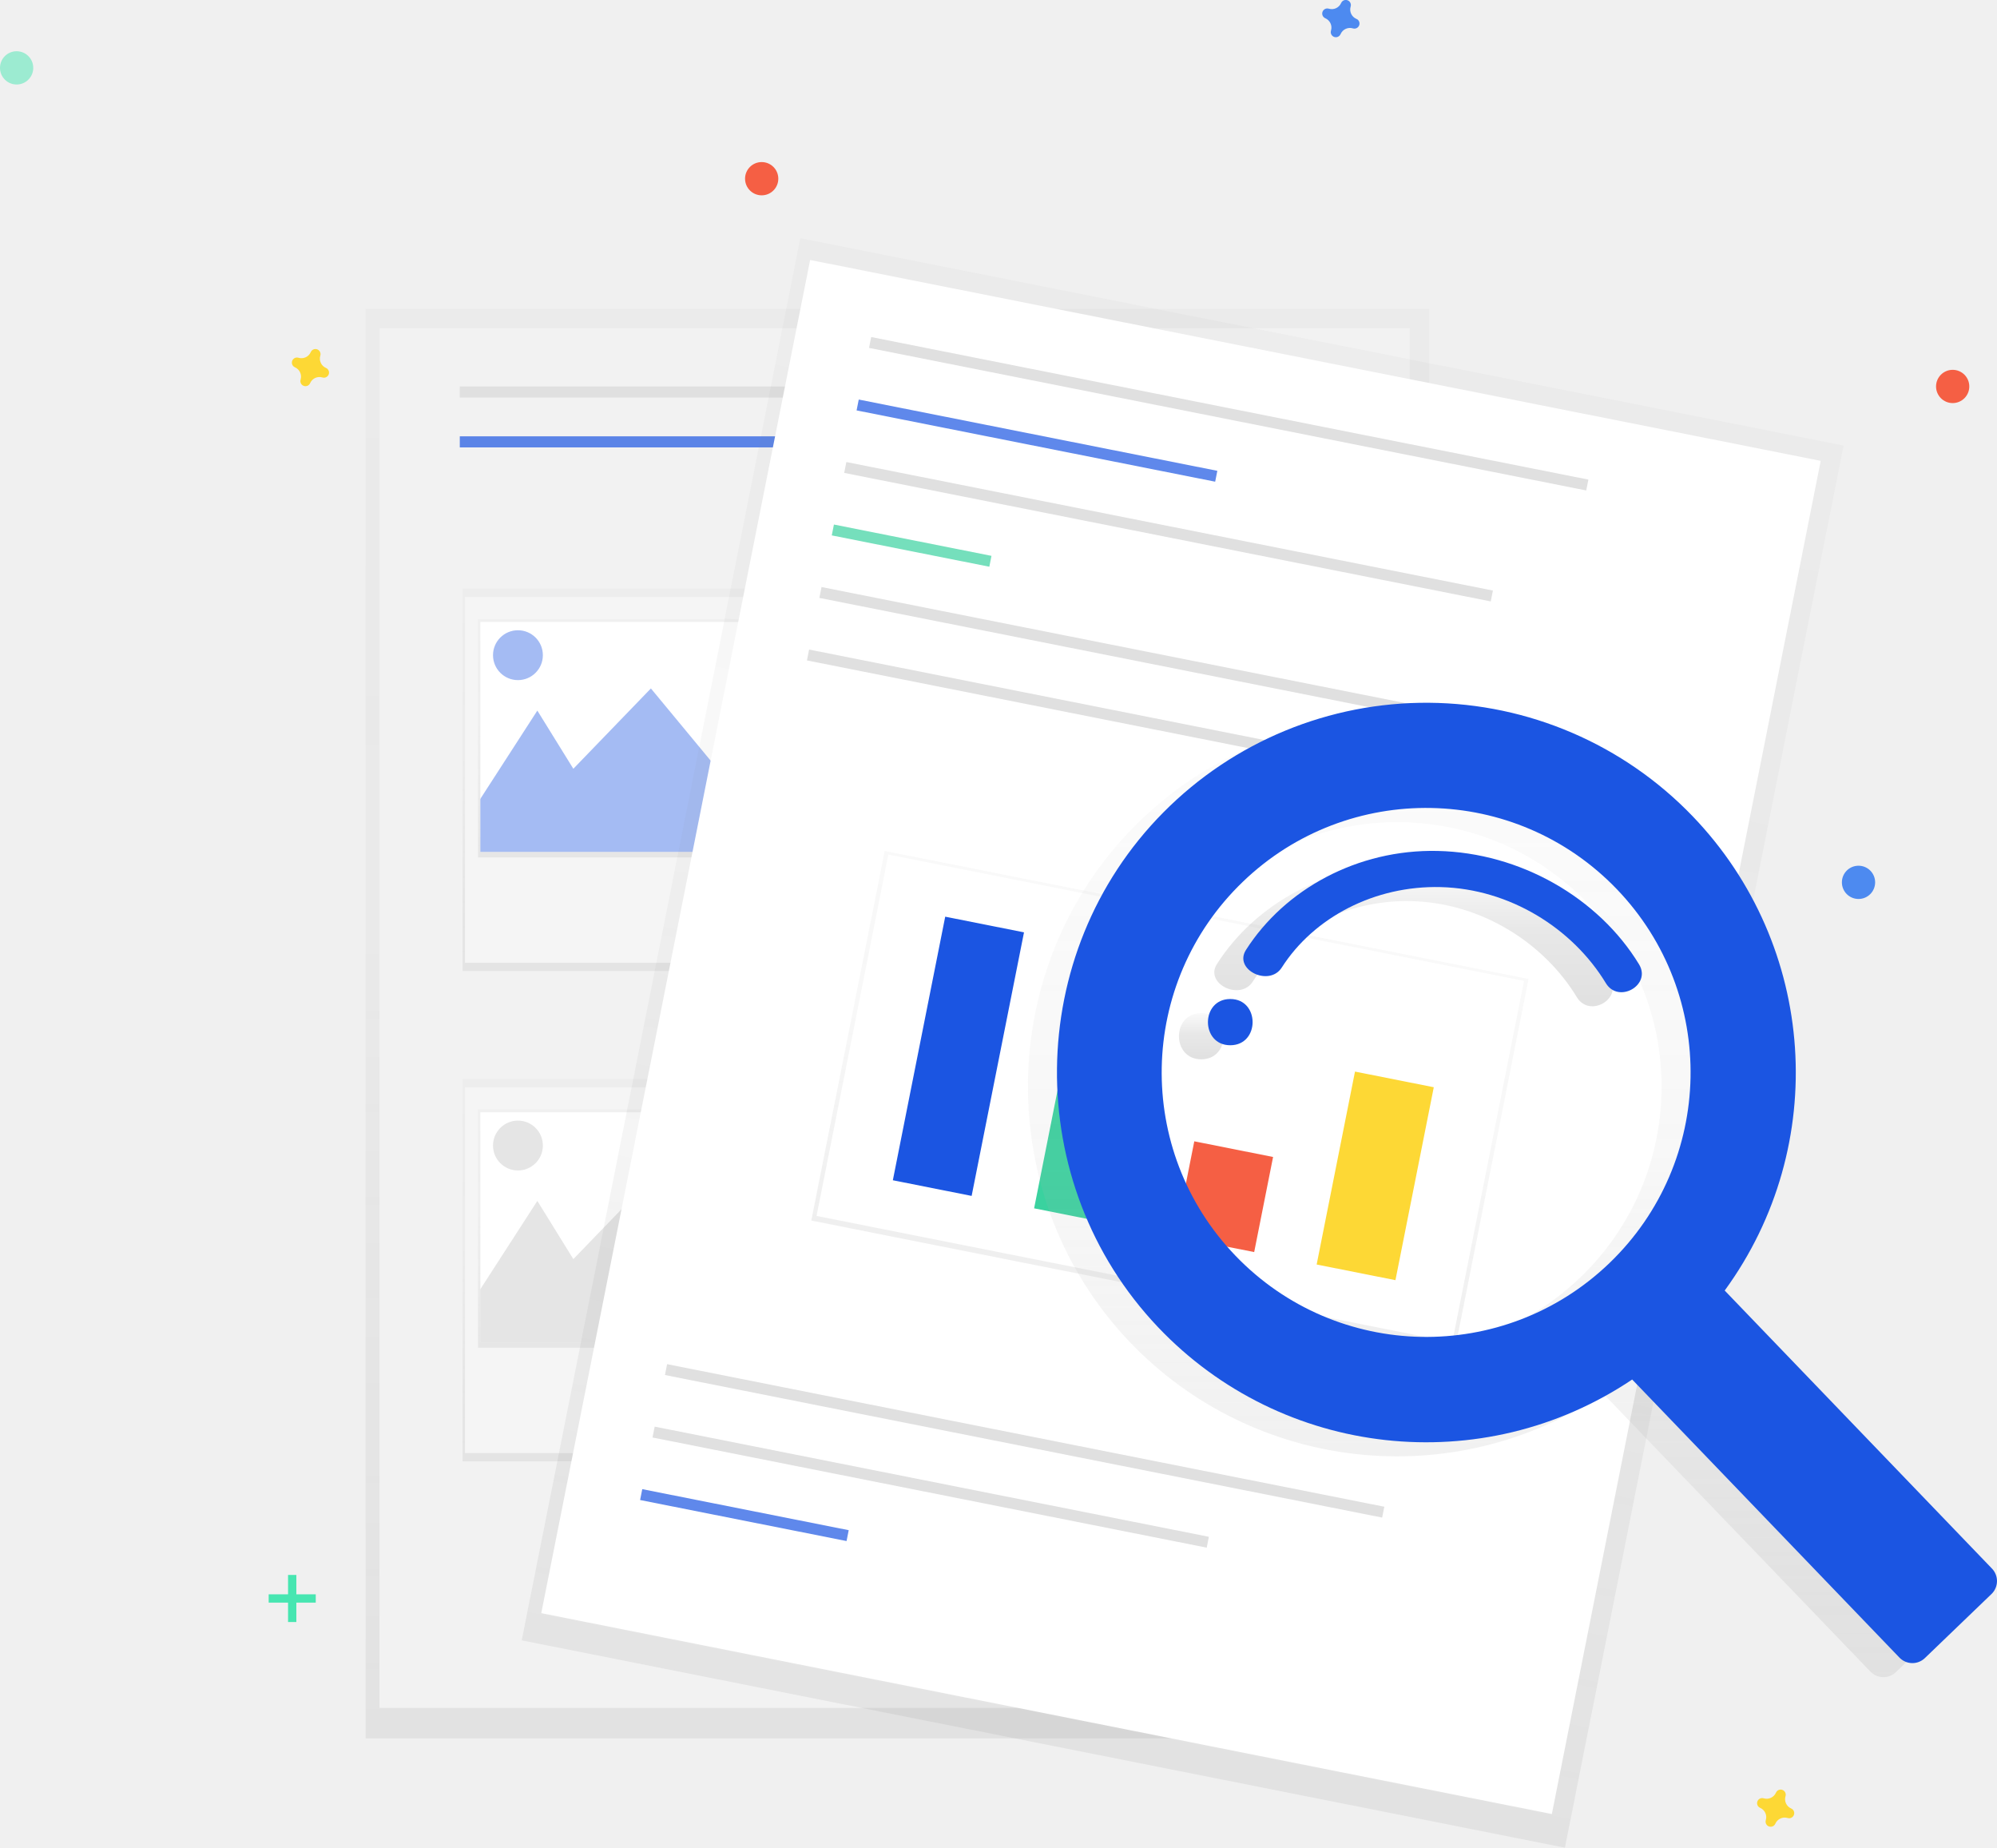
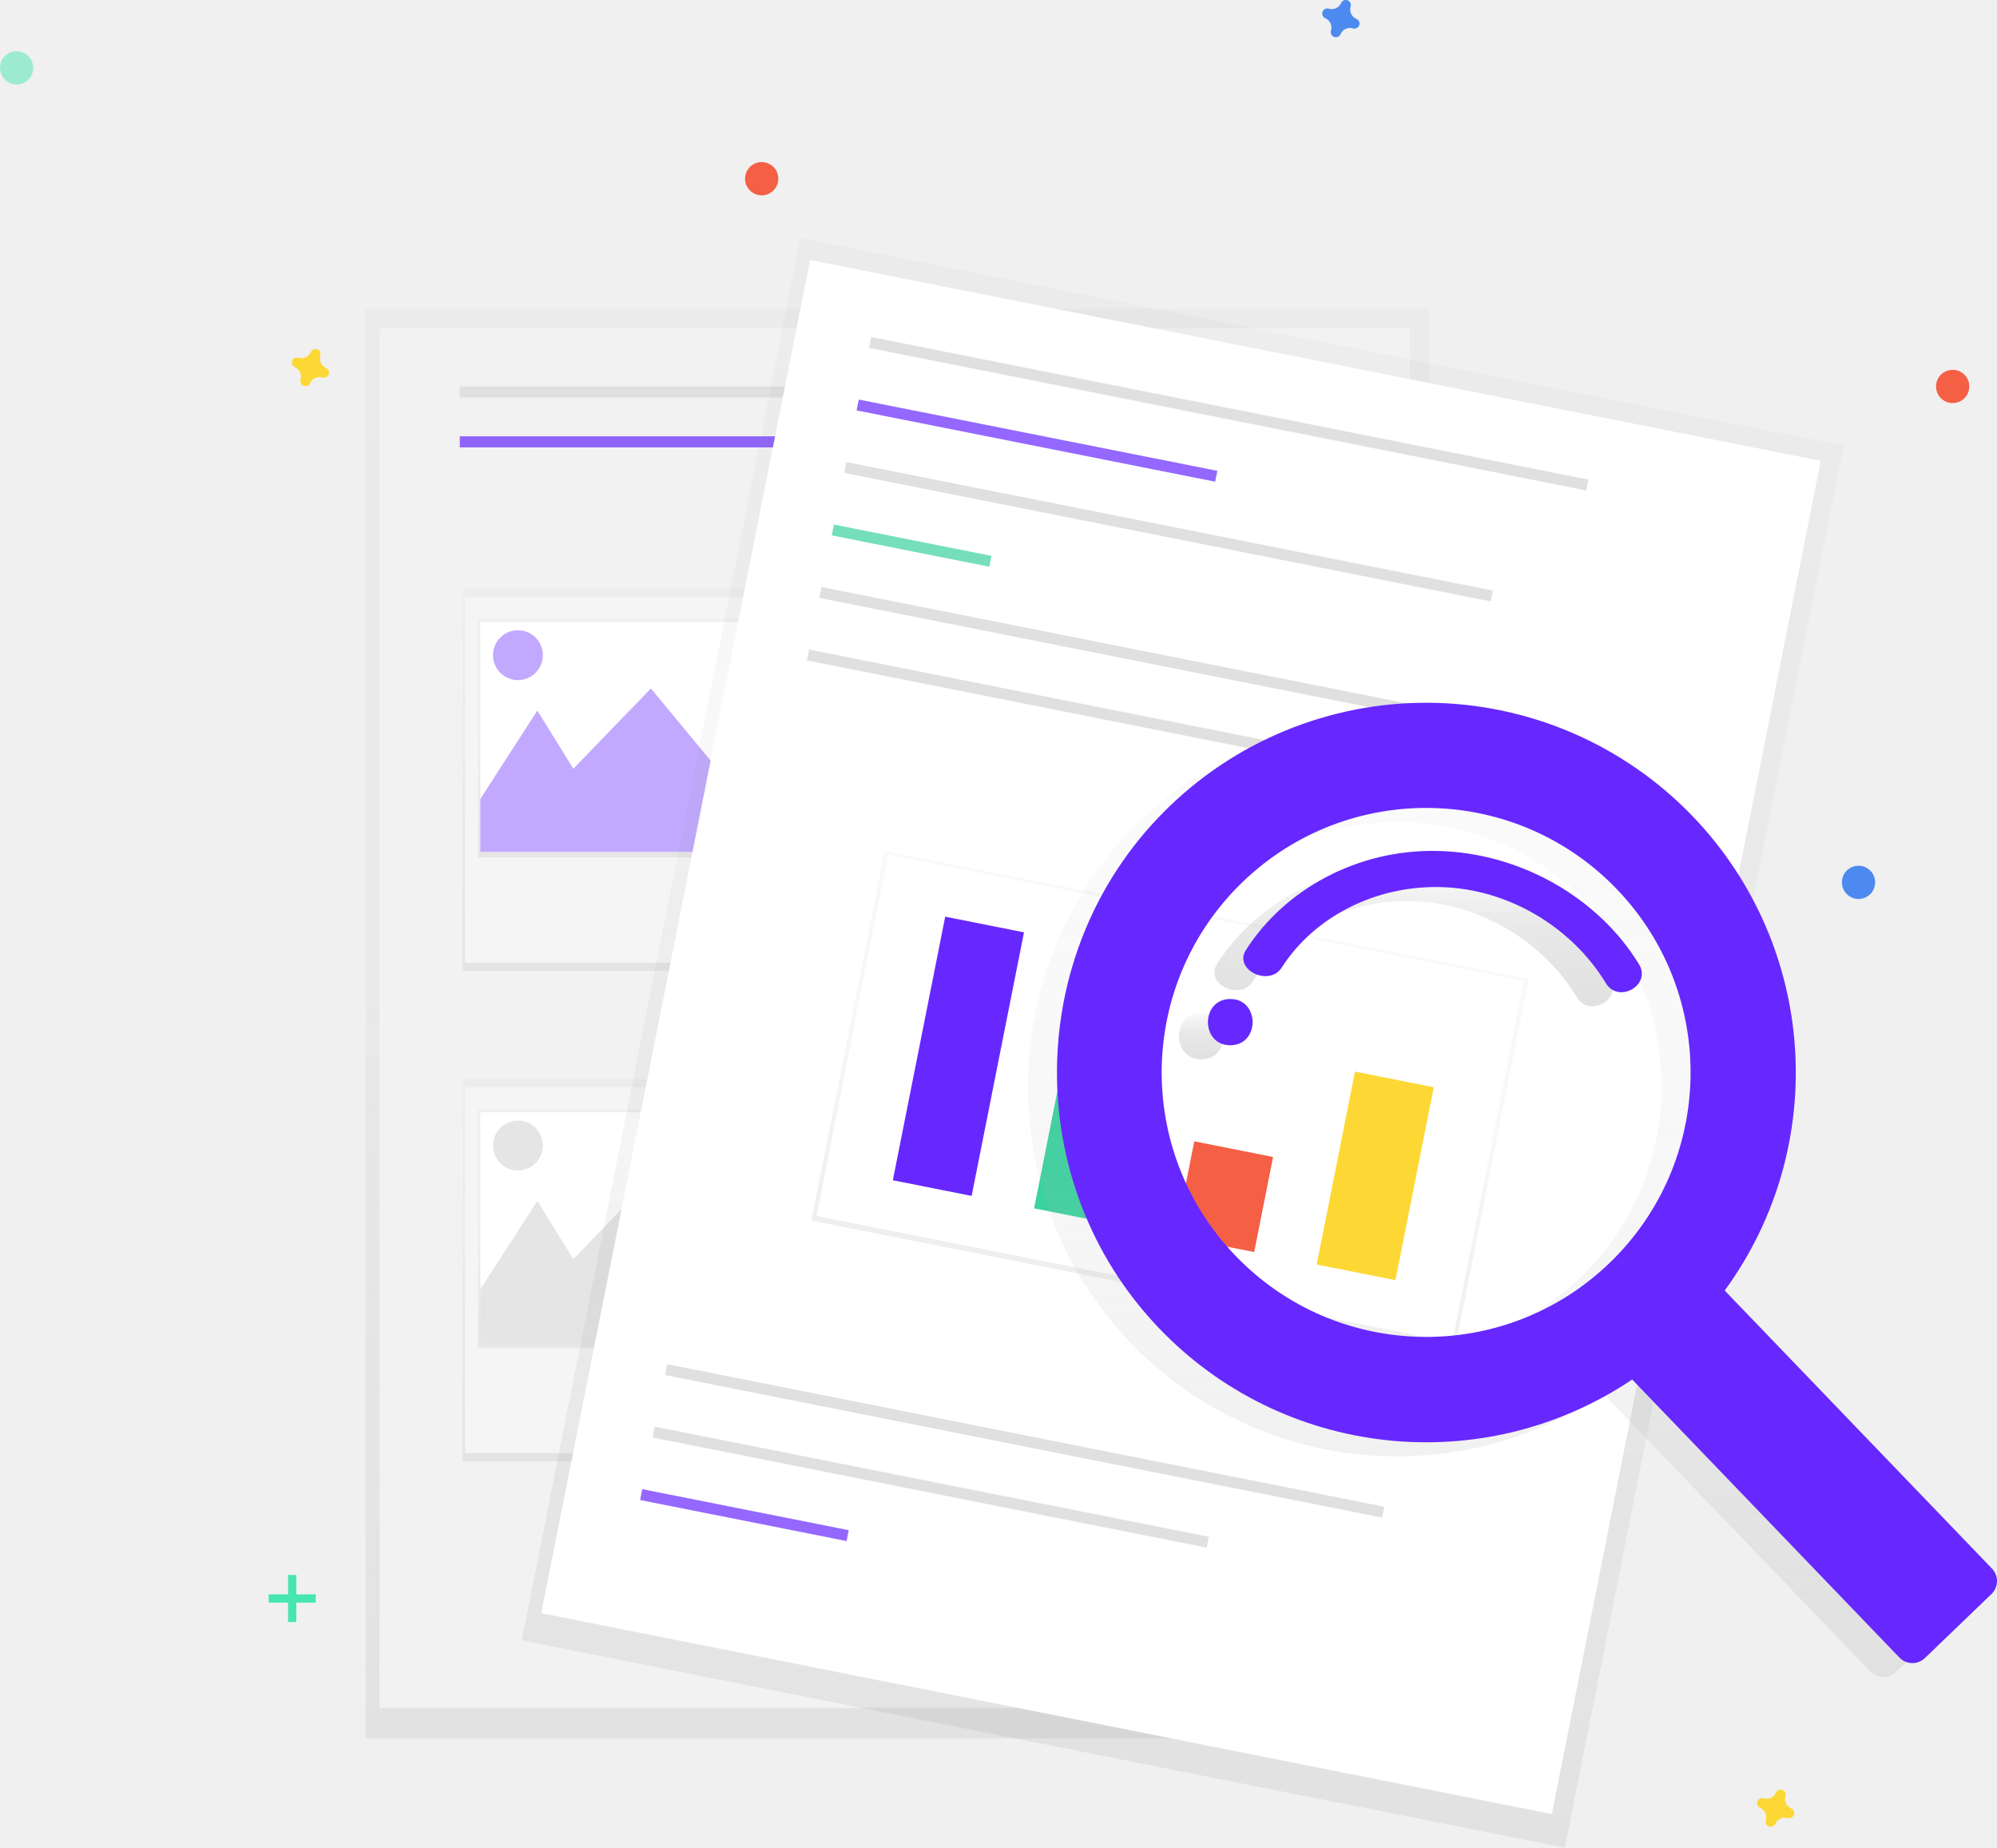
<svg xmlns="http://www.w3.org/2000/svg" xmlns:xlink="http://www.w3.org/1999/xlink" id="9a5c15f4-7944-40bc-b8da-d63b7d478a28" data-name="Layer 1" width="842" height="778.92" viewBox="0 0 842 778.92">
  <defs>
    <linearGradient id="a91ba363-77be-43f7-9cf6-91c4a3880d9c" x1="378.37" y1="732.81" x2="378.37" y2="130.21" gradientUnits="userSpaceOnUse">
      <stop offset="0" stop-color="gray" stop-opacity="0.25" />
      <stop offset="0.54" stop-color="gray" stop-opacity="0.12" />
      <stop offset="1" stop-color="gray" stop-opacity="0.1" />
    </linearGradient>
    <linearGradient id="d1e6aa0e-d79d-4f6f-afbb-c37e9ed80ff9" x1="274.44" y1="409.32" x2="274.44" y2="248.16" xlink:href="#a91ba363-77be-43f7-9cf6-91c4a3880d9c" />
    <linearGradient id="a279b039-1afd-4281-8292-ccd5c8c9b734" x1="274.44" y1="361.44" x2="274.44" y2="261.01" xlink:href="#a91ba363-77be-43f7-9cf6-91c4a3880d9c" />
    <clipPath id="42e7b1d1-2be2-47b0-aacb-a853df270819" transform="translate(-179 -60.54)">
      <rect id="cf34cfb5-9399-4bae-9cea-d47bbef6cb3a" data-name="&lt;Rectangle&gt;" x="381.54" y="322.72" width="143.79" height="96.93" fill="#fff" />
    </clipPath>
    <linearGradient id="972637f2-71db-4198-9c75-a0854a7fe249" x1="274.44" y1="616.03" x2="274.44" y2="454.87" xlink:href="#a91ba363-77be-43f7-9cf6-91c4a3880d9c" />
    <linearGradient id="6c85befd-f960-412c-83e0-663d4b13bf85" x1="274.44" y1="568.15" x2="274.44" y2="467.72" xlink:href="#a91ba363-77be-43f7-9cf6-91c4a3880d9c" />
    <clipPath id="f66b8fac-771d-49bf-85c7-4ce29a79f723" transform="translate(-179 -60.54)">
      <rect id="7439734d-5f7c-428f-88ce-e68b86a45c07" data-name="&lt;Rectangle&gt;" x="381.54" y="529.42" width="143.79" height="96.93" fill="#fff" />
    </clipPath>
    <linearGradient id="598f8edf-c762-4b18-b52d-250fc678075a" x1="688.76" y1="765.86" x2="688.76" y2="163.26" gradientTransform="translate(1142.22 -188.53) rotate(90)" xlink:href="#a91ba363-77be-43f7-9cf6-91c4a3880d9c" />
    <linearGradient id="013b841e-9a42-49b8-8a36-6db9ed002b72" x1="688.18" y1="568.49" x2="688.18" y2="409.67" gradientTransform="translate(1161.39 -164.01) rotate(90)" xlink:href="#a91ba363-77be-43f7-9cf6-91c4a3880d9c" />
    <linearGradient id="f8cab3c1-d868-48bc-b87d-cd2075ddc26a" x1="810.6" y1="767.54" x2="810.6" y2="362.71" gradientUnits="userSpaceOnUse">
      <stop offset="0" stop-color="#b3b3b3" stop-opacity="0.25" />
      <stop offset="0.54" stop-color="#b3b3b3" stop-opacity="0.1" />
      <stop offset="1" stop-color="#b3b3b3" stop-opacity="0.05" />
    </linearGradient>
    <linearGradient id="043d467e-585e-47c7-bb2c-06dd6f5be04b" x1="685.49" y1="507.08" x2="685.49" y2="487.6" gradientUnits="userSpaceOnUse">
      <stop offset="0" stop-opacity="0.12" />
      <stop offset="0.55" stop-opacity="0.09" />
      <stop offset="1" stop-opacity="0.02" />
    </linearGradient>
    <linearGradient id="be08032f-102d-431e-9b5f-1e4ebfc8159b" x1="774.99" y1="484.73" x2="774.99" y2="425.15" xlink:href="#043d467e-585e-47c7-bb2c-06dd6f5be04b" />
  </defs>
  <g opacity="0.5">
    <rect x="154.15" y="130.21" width="448.44" height="602.6" fill="url(#a91ba363-77be-43f7-9cf6-91c4a3880d9c)" />
  </g>
  <rect x="159.99" y="138.39" width="434.43" height="581.58" fill="#f2f2f2" />
  <rect x="193.86" y="162.91" width="149.48" height="4.67" fill="#e0e0e0" />
-   <rect x="193.86" y="183.93" width="149.48" height="4.67" fill="#1b55e2" opacity="0.7" />
+   <rect x="193.86" y="183.93" width="149.48" height="4.67" fill="#6628fe" opacity="0.7" />
  <rect x="365.53" y="162.91" width="149.48" height="4.67" fill="#e0e0e0" />
  <rect x="388.88" y="296.05" width="149.48" height="4.67" fill="#e0e0e0" />
  <rect x="392.39" y="308.89" width="149.48" height="4.67" fill="#e0e0e0" />
  <rect x="399.4" y="321.74" width="149.48" height="4.67" fill="#e0e0e0" />
  <rect x="388.88" y="502.75" width="149.48" height="4.67" fill="#e0e0e0" />
  <rect x="392.39" y="515.6" width="149.48" height="4.67" fill="#e0e0e0" />
  <rect x="399.4" y="528.44" width="149.48" height="4.67" fill="#e0e0e0" />
  <g opacity="0.5">
    <rect x="195.03" y="248.16" width="158.82" height="161.16" fill="url(#d1e6aa0e-d79d-4f6f-afbb-c37e9ed80ff9)" />
  </g>
  <rect x="196.03" y="251.67" width="156.32" height="154.15" fill="#f5f5f5" />
  <g opacity="0.5">
    <rect x="201.54" y="261.01" width="145.8" height="100.43" fill="url(#a279b039-1afd-4281-8292-ccd5c8c9b734)" />
  </g>
  <rect id="e1f34465-d008-41db-868b-e00503fb87b3" data-name="&lt;Rectangle&gt;" x="202.54" y="262.18" width="143.79" height="96.93" fill="#fff" />
  <g clip-path="url(#42e7b1d1-2be2-47b0-aacb-a853df270819)">
-     <polygon points="190.35 355.61 226.56 299.55 241.74 324.07 274.44 290.21 302.47 324.07 326.99 273.86 390.05 374.29 185.68 367.28 190.35 355.61" fill="#1b55e2" opacity="0.4" />
-     <circle cx="218.38" cy="276.19" r="10.51" fill="#1b55e2" opacity="0.4" />
+     <polygon points="190.35 355.61 226.56 299.55 241.74 324.07 274.44 290.21 302.47 324.07 326.99 273.86 390.05 374.29 185.68 367.28 190.35 355.61" fill="#6628fe" opacity="0.4" />
+     <circle cx="218.38" cy="276.19" r="10.51" fill="#6628fe" opacity="0.4" />
  </g>
  <g opacity="0.5">
    <rect x="195.03" y="454.87" width="158.82" height="161.16" fill="url(#972637f2-71db-4198-9c75-a0854a7fe249)" />
  </g>
  <rect x="196.03" y="458.37" width="156.32" height="154.15" fill="#f5f5f5" />
  <g opacity="0.5">
    <rect x="201.54" y="467.72" width="145.8" height="100.43" fill="url(#6c85befd-f960-412c-83e0-663d4b13bf85)" />
  </g>
  <rect id="c95ac4f6-be4d-44a3-92c2-5c8066e2b531" data-name="&lt;Rectangle&gt;" x="202.54" y="468.88" width="143.79" height="96.93" fill="#fff" />
  <g clip-path="url(#f66b8fac-771d-49bf-85c7-4ce29a79f723)">
    <polygon points="190.35 562.31 226.56 506.25 241.74 530.78 274.44 496.91 302.47 530.78 326.99 480.56 390.05 580.99 185.68 573.99 190.35 562.31" fill="#bdbdbd" opacity="0.4" />
    <circle cx="218.38" cy="482.9" r="10.51" fill="#bdbdbd" opacity="0.4" />
  </g>
  <g opacity="0.5">
    <rect x="376.36" y="276.01" width="602.6" height="448.44" transform="translate(-124.09 1006.82) rotate(-78.76)" fill="url(#598f8edf-c762-4b18-b52d-250fc678075a)" />
  </g>
  <rect x="386.18" y="280.49" width="581.58" height="434.43" transform="translate(-122.17 1004.12) rotate(-78.76)" fill="#fff" />
  <rect x="542.89" y="232.65" width="308.31" height="4.67" transform="translate(-119.81 -191.93) rotate(11.24)" fill="#e0e0e0" />
  <rect x="456.83" y="665.62" width="308.31" height="4.67" transform="translate(-37.05 -166.84) rotate(11.24)" fill="#e0e0e0" />
  <rect x="452.26" y="685.13" width="238.24" height="4.67" transform="translate(-34.01 -158.75) rotate(11.24)" fill="#e0e0e0" />
-   <rect x="448.46" y="696.91" width="88.75" height="4.67" transform="translate(-33.22 -143.21) rotate(11.24)" fill="#1b55e2" opacity="0.7" />
-   <rect x="539.13" y="243.97" width="154.15" height="4.67" transform="translate(-119.16 -175.95) rotate(11.24)" fill="#1b55e2" opacity="0.7" />
+   <rect x="448.46" y="696.91" width="88.75" height="4.67" transform="translate(-33.22 -143.21) rotate(11.24)" fill="#6628fe" opacity="0.7" />
+   <rect x="539.13" y="243.97" width="154.15" height="4.67" transform="translate(-119.16 -175.95) rotate(11.24)" fill="#6628fe" opacity="0.7" />
  <rect x="532.71" y="282.38" width="277.94" height="4.67" transform="translate(-110.6 -186.03) rotate(11.24)" fill="#e0e0e0" />
  <rect x="529.49" y="288.24" width="67.73" height="4.67" transform="translate(-111.54 -164.8) rotate(11.24)" fill="#3ad29f" opacity="0.7" />
  <rect x="521.95" y="338.03" width="308.31" height="4.67" transform="translate(-99.67 -185.82) rotate(11.24)" fill="#e0e0e0" />
  <g opacity="0.5">
    <rect x="592.89" y="385.78" width="158.82" height="276.77" transform="translate(-151.88 1020.84) rotate(-78.76)" fill="url(#013b841e-9a42-49b8-8a36-6db9ed002b72)" />
  </g>
  <rect x="535.78" y="445.94" width="273.27" height="155.32" transform="translate(-64.02 -181.59) rotate(11.24)" fill="#fff" />
  <rect x="516.71" y="364.38" width="308.31" height="4.67" transform="translate(-94.63 -184.29) rotate(11.24)" fill="#e0e0e0" />
-   <rect x="566.14" y="449.2" width="33.87" height="113.28" transform="translate(-69.19 -164.51) rotate(11.24)" fill="#1b55e2" />
+   <rect x="566.14" y="449.2" width="33.87" height="113.28" transform="translate(-69.19 -164.51) rotate(11.24)" fill="#6628fe" />
  <rect x="622.06" y="498.05" width="33.87" height="75.91" transform="translate(-62.24 -174.83) rotate(11.24)" fill="#3ad29f" />
  <rect x="678.21" y="544.59" width="33.87" height="40.87" transform="translate(-55.5 -185.22) rotate(11.24)" fill="#f55f44" />
  <rect x="741.87" y="514.79" width="33.87" height="82.92" transform="translate(-55.99 -197.8) rotate(11.24)" fill="#fdd835" />
  <path d="M880.45,410.55a155.89,155.89,0,0,0-223.11-1.68c-59,59.48-60,156.33-2.29,217.07A155.89,155.89,0,0,0,854.95,648L967.64,765.21a7.59,7.59,0,0,0,10.73.21l28.08-27a7.59,7.59,0,0,0,.21-10.73L894,610.49A155.9,155.9,0,0,0,880.45,410.55ZM845.35,599a111.5,111.5,0,1,1,3.1-157.66A111.5,111.5,0,0,1,845.35,599Z" transform="translate(-179 -60.54)" fill="url(#f8cab3c1-d868-48bc-b87d-cd2075ddc26a)" />
  <path d="M685.49,487.6c-12.54,0-12.56,19.49,0,19.49S698.05,487.6,685.49,487.6Z" transform="translate(-179 -60.54)" fill="url(#043d467e-585e-47c7-bb2c-06dd6f5be04b)" />
  <path d="M772.9,425.17c-33.75-.76-64.46,16.17-80.79,41.73-5.33,8.34,9.8,15.71,15.1,7.41,13.52-21.16,39.21-34.6,67-33.9,29.12.73,55.62,17.39,69.65,40.51,5.32,8.77,19.27.8,14-7.92C840.8,445,807.76,426,772.9,425.17Z" transform="translate(-179 -60.54)" fill="url(#be08032f-102d-431e-9b5f-1e4ebfc8159b)" />
-   <path d="M892.68,404.63a155.89,155.89,0,0,0-223.11-1.68c-59,59.48-60,156.33-2.29,217.07a155.89,155.89,0,0,0,199.9,22.05L979.86,759.29a7.59,7.59,0,0,0,10.73.21l28.08-27a7.59,7.59,0,0,0,.21-10.73L906.19,604.56A155.9,155.9,0,0,0,892.68,404.63ZM857.58,593a111.5,111.5,0,1,1,3.1-157.66A111.5,111.5,0,0,1,857.58,593Z" transform="translate(-179 -60.54)" fill="#1b55e2" />
-   <path d="M697.72,481.67c-12.54,0-12.56,19.49,0,19.49S710.28,481.67,697.72,481.67Z" transform="translate(-179 -60.54)" fill="#1b55e2" />
-   <path d="M785.13,419.25c-33.75-.76-64.46,16.17-80.79,41.73-5.33,8.34,9.8,15.71,15.1,7.41,13.52-21.16,39.21-34.6,67-33.9,29.12.73,55.62,17.39,69.65,40.51,5.32,8.77,19.27.8,14-7.92C853,439,820,420,785.13,419.25Z" transform="translate(-179 -60.54)" fill="#1b55e2" />
+   <path d="M892.68,404.63a155.89,155.89,0,0,0-223.11-1.68c-59,59.48-60,156.33-2.29,217.07a155.89,155.89,0,0,0,199.9,22.05L979.86,759.29a7.59,7.59,0,0,0,10.73.21l28.08-27a7.59,7.59,0,0,0,.21-10.73L906.19,604.56A155.9,155.9,0,0,0,892.68,404.63ZM857.58,593a111.5,111.5,0,1,1,3.1-157.66A111.5,111.5,0,0,1,857.58,593Z" transform="translate(-179 -60.54)" fill="#6628fe" />
+   <path d="M697.72,481.67c-12.54,0-12.56,19.49,0,19.49S710.28,481.67,697.72,481.67Z" transform="translate(-179 -60.54)" fill="#6628fe" />
+   <path d="M785.13,419.25c-33.75-.76-64.46,16.17-80.79,41.73-5.33,8.34,9.8,15.71,15.1,7.41,13.52-21.16,39.21-34.6,67-33.9,29.12.73,55.62,17.39,69.65,40.51,5.32,8.77,19.27.8,14-7.92C853,439,820,420,785.13,419.25Z" transform="translate(-179 -60.54)" fill="#6628fe" />
  <rect x="121.45" y="663.91" width="3.5" height="19.85" fill="#47e6b1" />
  <rect x="300.45" y="724.45" width="3.5" height="19.85" transform="translate(857.58 371.63) rotate(90)" fill="#47e6b1" />
  <path d="M750.87,68.49a4.29,4.29,0,0,1-2.39-5.19,2.06,2.06,0,0,0,.09-.48h0a2.15,2.15,0,0,0-3.87-1.43h0a2.06,2.06,0,0,0-.24.42,4.29,4.29,0,0,1-5.19,2.39,2.06,2.06,0,0,0-.48-.09h0A2.15,2.15,0,0,0,737.38,68h0a2.06,2.06,0,0,0,.42.24,4.29,4.29,0,0,1,2.39,5.19,2.06,2.06,0,0,0-.09.48h0A2.15,2.15,0,0,0,744,75.32h0a2.06,2.06,0,0,0,.24-.42,4.29,4.29,0,0,1,5.19-2.39,2.06,2.06,0,0,0,.48.09h0a2.15,2.15,0,0,0,1.43-3.87h0A2.06,2.06,0,0,0,750.87,68.49Z" transform="translate(-179 -60.54)" fill="#4d8af0" />
  <path d="M316.44,215.64a4.29,4.29,0,0,1-2.39-5.19,2.06,2.06,0,0,0,.09-.48h0a2.15,2.15,0,0,0-3.87-1.43h0a2.06,2.06,0,0,0-.24.42,4.29,4.29,0,0,1-5.19,2.39,2.06,2.06,0,0,0-.48-.09h0a2.15,2.15,0,0,0-1.43,3.87h0a2.06,2.06,0,0,0,.42.24,4.29,4.29,0,0,1,2.39,5.19,2.06,2.06,0,0,0-.09.48h0a2.15,2.15,0,0,0,3.87,1.43h0a2.06,2.06,0,0,0,.24-.42,4.29,4.29,0,0,1,5.19-2.39,2.06,2.06,0,0,0,.48.09h0a2.15,2.15,0,0,0,1.43-3.87h0A2.06,2.06,0,0,0,316.44,215.64Z" transform="translate(-179 -60.54)" fill="#fdd835" />
  <path d="M934.22,822.9a4.29,4.29,0,0,1-2.39-5.19,2.06,2.06,0,0,0,.09-.48h0a2.15,2.15,0,0,0-3.87-1.43h0a2.06,2.06,0,0,0-.24.42,4.29,4.29,0,0,1-5.19,2.39,2.06,2.06,0,0,0-.48-.09h0a2.15,2.15,0,0,0-1.43,3.87h0a2.06,2.06,0,0,0,.42.24,4.29,4.29,0,0,1,2.39,5.19,2.06,2.06,0,0,0-.09.48h0a2.15,2.15,0,0,0,3.87,1.43h0a2.06,2.06,0,0,0,.24-.42,4.29,4.29,0,0,1,5.19-2.39,2.06,2.06,0,0,0,.48.09h0a2.15,2.15,0,0,0,1.43-3.87h0A2.06,2.06,0,0,0,934.22,822.9Z" transform="translate(-179 -60.54)" fill="#fdd835" />
  <circle cx="321.15" cy="75.33" r="7.01" fill="#f55f44" />
  <circle cx="823.31" cy="162.91" r="7.01" fill="#f55f44" />
  <circle cx="783.61" cy="371.95" r="7.01" fill="#4d8af0" />
  <circle cx="7.01" cy="28.61" r="7.01" fill="#47e6b1" opacity="0.5" />
</svg>
